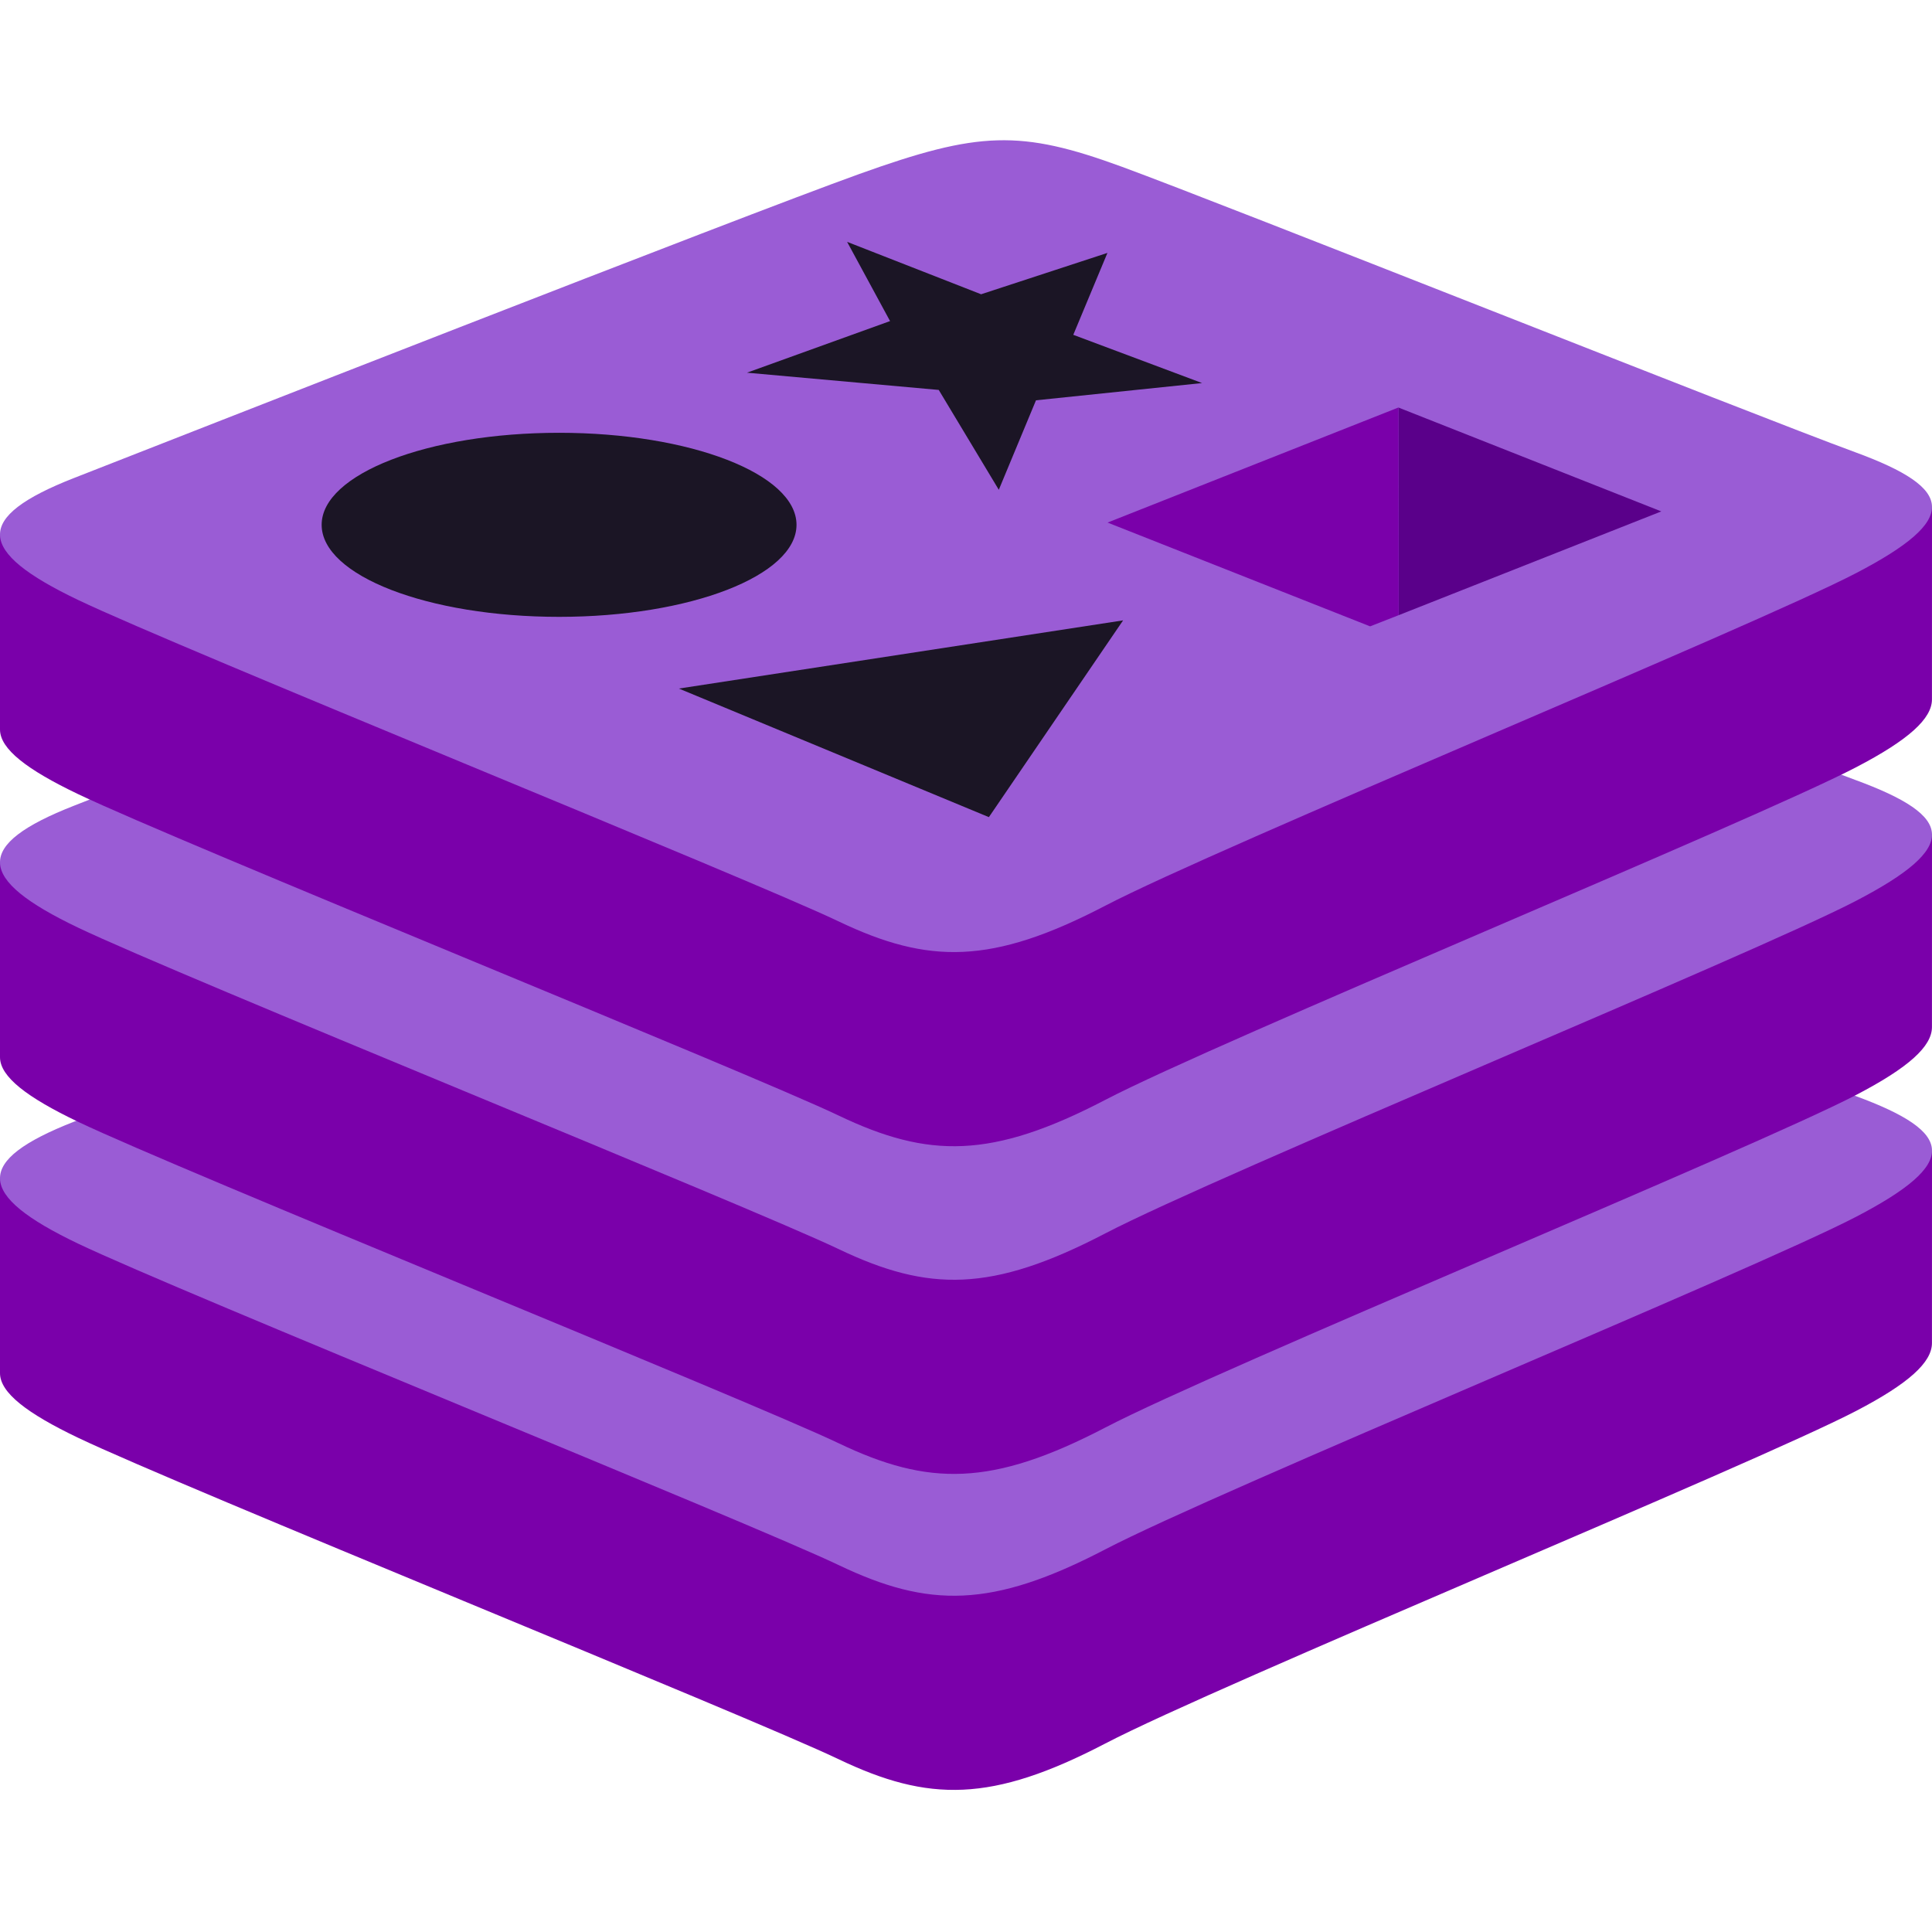
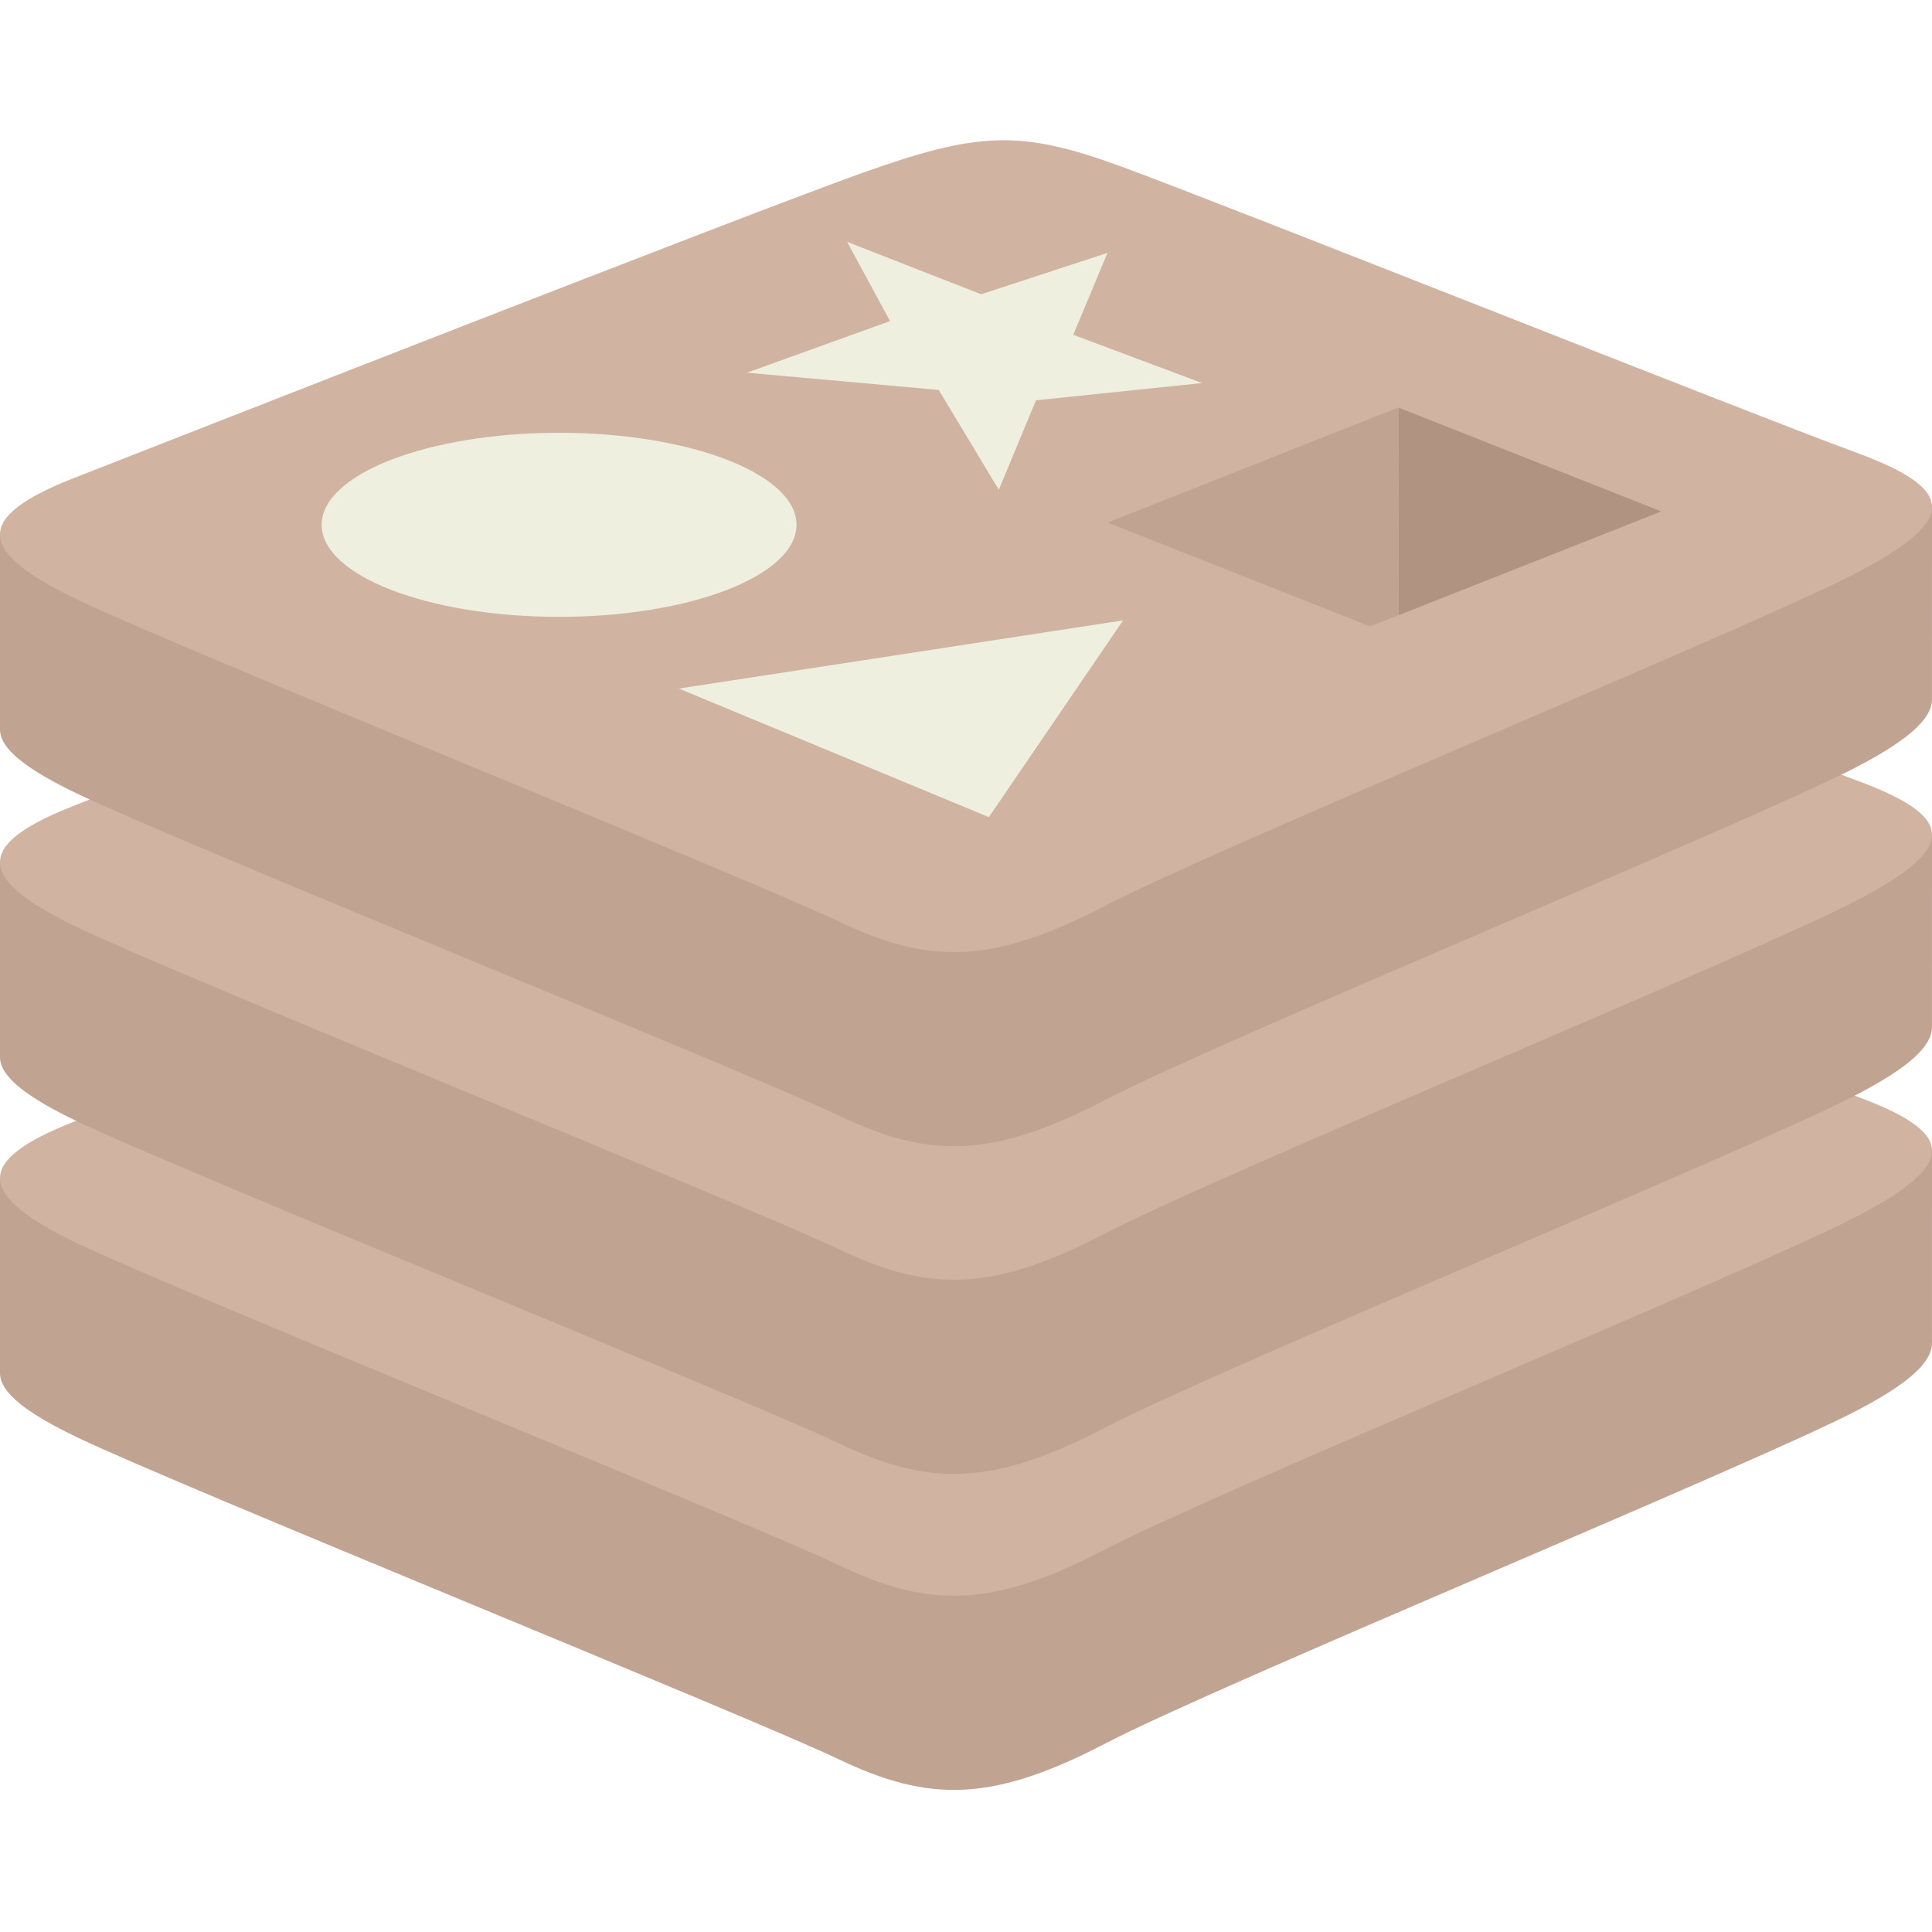
<svg xmlns="http://www.w3.org/2000/svg" width="800px" height="800px" viewBox="0 -18 256 256" version="1.1" preserveAspectRatio="xMidYMid">
  <g>
-     <path d="M245.97,168.943 C232.308,176.064 161.536,205.163 146.469,213.018 C131.402,220.874 123.032,220.798 111.129,215.108 C99.227,209.418 23.913,178.996 10.346,172.511 C3.565,169.27 0,166.535 0,163.951 L0,138.075 C0,138.075 98.049,116.73 113.879,111.051 C129.707,105.372 135.199,105.167 148.67,110.101 C162.141,115.037 242.687,129.569 256,134.445 C256,134.445 255.994,157.556 255.994,159.955 C255.996,162.513 252.924,165.319 245.97,168.943" fill="#7A00AA">
+     <path d="M245.97,168.943 C232.308,176.064 161.536,205.163 146.469,213.018 C131.402,220.874 123.032,220.798 111.129,215.108 C99.227,209.418 23.913,178.996 10.346,172.511 C3.565,169.27 0,166.535 0,163.951 L0,138.075 C0,138.075 98.049,116.73 113.879,111.051 C129.707,105.372 135.199,105.167 148.67,110.101 C162.141,115.037 242.687,129.569 256,134.445 C256,134.445 255.994,157.556 255.994,159.955 C255.996,162.513 252.924,165.319 245.97,168.943" fill="#C1A391">
</path>
-     <path d="M245.965,143.22 C232.304,150.338 161.534,179.438 146.467,187.292 C131.401,195.149 123.031,195.072 111.129,189.382 C99.226,183.696 23.915,153.269 10.349,146.788 C-3.217,140.303 -3.502,135.84 9.825,130.622 C23.151,125.402 98.049,96.017 113.88,90.338 C129.708,84.661 135.199,84.454 148.669,89.39 C162.14,94.324 232.488,122.325 245.8,127.2 C259.115,132.081 259.626,136.099 245.965,143.22" fill="#9A5CD5">
+     <path d="M245.965,143.22 C232.304,150.338 161.534,179.438 146.467,187.292 C131.401,195.149 123.031,195.072 111.129,189.382 C99.226,183.696 23.915,153.269 10.349,146.788 C-3.217,140.303 -3.502,135.84 9.825,130.622 C23.151,125.402 98.049,96.017 113.88,90.338 C129.708,84.661 135.199,84.454 148.669,89.39 C162.14,94.324 232.488,122.325 245.8,127.2 C259.115,132.081 259.626,136.099 245.965,143.22" fill="#D1B3A1">
</path>
-     <path d="M245.97,127.074 C232.308,134.196 161.536,163.294 146.469,171.152 C131.402,179.005 123.032,178.929 111.129,173.239 C99.226,167.552 23.913,137.127 10.346,130.642 C3.565,127.401 0,124.669 0,122.085 L0,96.206 C0,96.206 98.049,74.862 113.879,69.183 C129.707,63.504 135.199,63.298 148.67,68.233 C162.141,73.168 242.687,87.697 256,92.574 C256,92.574 255.994,115.685 255.994,118.087 C255.996,120.644 252.924,123.45 245.97,127.074" fill="#7A00AA">
+     <path d="M245.97,127.074 C232.308,134.196 161.536,163.294 146.469,171.152 C131.402,179.005 123.032,178.929 111.129,173.239 C99.226,167.552 23.913,137.127 10.346,130.642 C3.565,127.401 0,124.669 0,122.085 L0,96.206 C0,96.206 98.049,74.862 113.879,69.183 C129.707,63.504 135.199,63.298 148.67,68.233 C162.141,73.168 242.687,87.697 256,92.574 C256,92.574 255.994,115.685 255.994,118.087 C255.996,120.644 252.924,123.45 245.97,127.074" fill="#C1A391">
</path>
-     <path d="M245.965,101.351 C232.304,108.471 161.534,137.569 146.467,145.426 C131.401,153.28 123.031,153.203 111.129,147.513 C99.226,141.827 23.915,111.401 10.349,104.919 C-3.217,98.436 -3.502,93.972 9.825,88.752 C23.151,83.535 98.049,54.148 113.88,48.47 C129.708,42.792 135.199,42.586 148.669,47.521 C162.14,52.455 232.488,80.454 245.8,85.331 C259.115,90.21 259.626,94.23 245.965,101.35 L245.965,101.351" fill="#9A5CD5">
+     <path d="M245.965,101.351 C232.304,108.471 161.534,137.569 146.467,145.426 C131.401,153.28 123.031,153.203 111.129,147.513 C99.226,141.827 23.915,111.401 10.349,104.919 C-3.217,98.436 -3.502,93.972 9.825,88.752 C23.151,83.535 98.049,54.148 113.88,48.47 C129.708,42.792 135.199,42.586 148.669,47.521 C162.14,52.455 232.488,80.454 245.8,85.331 C259.115,90.21 259.626,94.23 245.965,101.35 L245.965,101.351" fill="#D1B3A1">
</path>
-     <path d="M245.97,83.653 C232.308,90.774 161.536,119.874 146.469,127.731 C131.402,135.585 123.032,135.508 111.129,129.818 C99.226,124.131 23.913,93.705 10.346,87.223 C3.565,83.981 0,81.247 0,78.665 L0,52.786 C0,52.786 98.049,31.442 113.879,25.764 C129.707,20.085 135.199,19.88 148.67,24.814 C162.141,29.749 242.687,44.278 256,49.155 C256,49.155 255.994,72.266 255.994,74.667 C255.996,77.222 252.924,80.028 245.97,83.653" fill="#7A00AA">
+     <path d="M245.97,83.653 C232.308,90.774 161.536,119.874 146.469,127.731 C131.402,135.585 123.032,135.508 111.129,129.818 C99.226,124.131 23.913,93.705 10.346,87.223 C3.565,83.981 0,81.247 0,78.665 L0,52.786 C0,52.786 98.049,31.442 113.879,25.764 C129.707,20.085 135.199,19.88 148.67,24.814 C162.141,29.749 242.687,44.278 256,49.155 C256,49.155 255.994,72.266 255.994,74.667 C255.996,77.222 252.924,80.028 245.97,83.653" fill="#C1A391">
</path>
-     <path d="M245.965,57.929 C232.304,65.049 161.534,94.149 146.467,102.004 C131.401,109.858 123.031,109.781 111.129,104.093 C99.227,98.405 23.915,67.981 10.349,61.498 C-3.217,55.015 -3.502,50.55 9.825,45.331 C23.151,40.113 98.049,10.729 113.88,5.049 C129.708,-0.63 135.199,-0.834 148.669,4.101 C162.14,9.036 232.488,37.035 245.8,41.912 C259.115,46.788 259.626,50.809 245.965,57.929" fill="#9A5CD5">
+     <path d="M245.965,57.929 C232.304,65.049 161.534,94.149 146.467,102.004 C131.401,109.858 123.031,109.781 111.129,104.093 C99.227,98.405 23.915,67.981 10.349,61.498 C-3.217,55.015 -3.502,50.55 9.825,45.331 C23.151,40.113 98.049,10.729 113.88,5.049 C129.708,-0.63 135.199,-0.834 148.669,4.101 C162.14,9.036 232.488,37.035 245.8,41.912 C259.115,46.788 259.626,50.809 245.965,57.929" fill="#D1B3A1">
</path>
-     <path d="M159.283,32.757 L137.274,35.042 L132.346,46.898 L124.388,33.668 L98.973,31.384 L117.937,24.545 L112.247,14.047 L130.002,20.991 L146.74,15.511 L142.216,26.366 L159.283,32.757" fill="#1B1525">
+     <path d="M159.283,32.757 L137.274,35.042 L132.346,46.898 L124.388,33.668 L98.973,31.384 L117.937,24.545 L112.247,14.047 L130.002,20.991 L146.74,15.511 L142.216,26.366 L159.283,32.757" fill="#EFEFDF">
</path>
-     <path d="M131.032,90.275 L89.955,73.238 L148.816,64.203 L131.032,90.275" fill="#1B1525">
+     <path d="M131.032,90.275 L89.955,73.238 L148.816,64.203 L131.032,90.275" fill="#EFEFDF">
</path>
-     <path d="M74.082,39.347 C91.457,39.347 105.542,44.807 105.542,51.541 C105.542,58.277 91.457,63.736 74.082,63.736 C56.707,63.736 42.621,58.277 42.621,51.541 C42.621,44.807 56.707,39.347 74.082,39.347" fill="#1B1525">
+     <path d="M74.082,39.347 C91.457,39.347 105.542,44.807 105.542,51.541 C105.542,58.277 91.457,63.736 74.082,63.736 C56.707,63.736 42.621,58.277 42.621,51.541 C42.621,44.807 56.707,39.347 74.082,39.347" fill="#EFEFDF">
</path>
-     <path d="M185.295,35.998 L220.131,49.764 L185.325,63.517 L185.295,35.998" fill="#5A008A">
+     <path d="M185.295,35.998 L220.131,49.764 L185.325,63.517 L185.295,35.998" fill="#B19381">
</path>
-     <path d="M146.755,51.243 L185.295,35.998 L185.325,63.517 L181.546,64.995 L146.755,51.243" fill="#7A00AA">
+     <path d="M146.755,51.243 L185.295,35.998 L185.325,63.517 L181.546,64.995 L146.755,51.243" fill="#C1A391">
</path>
  </g>
</svg>
